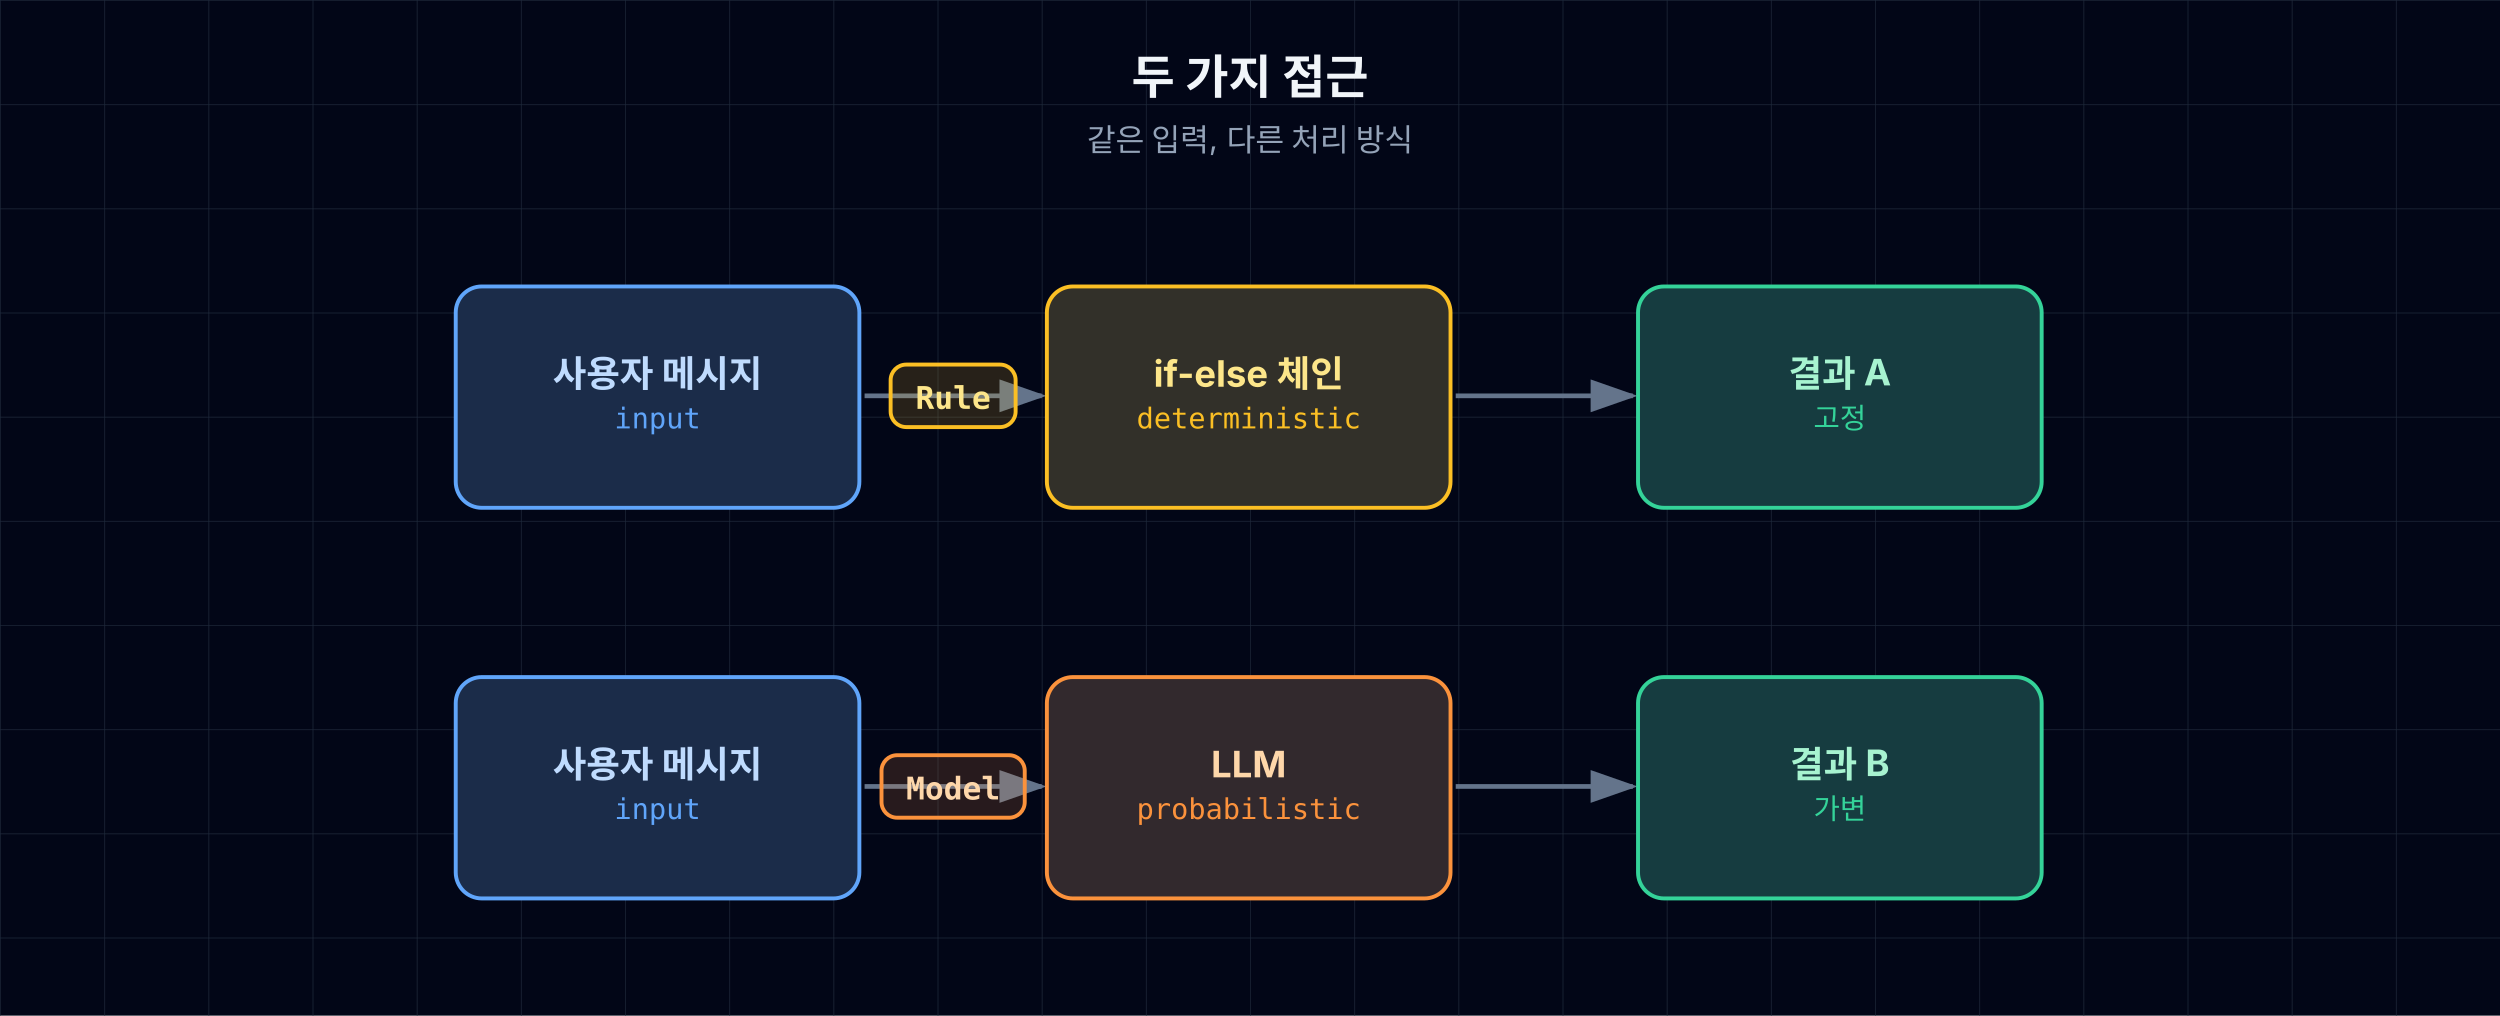
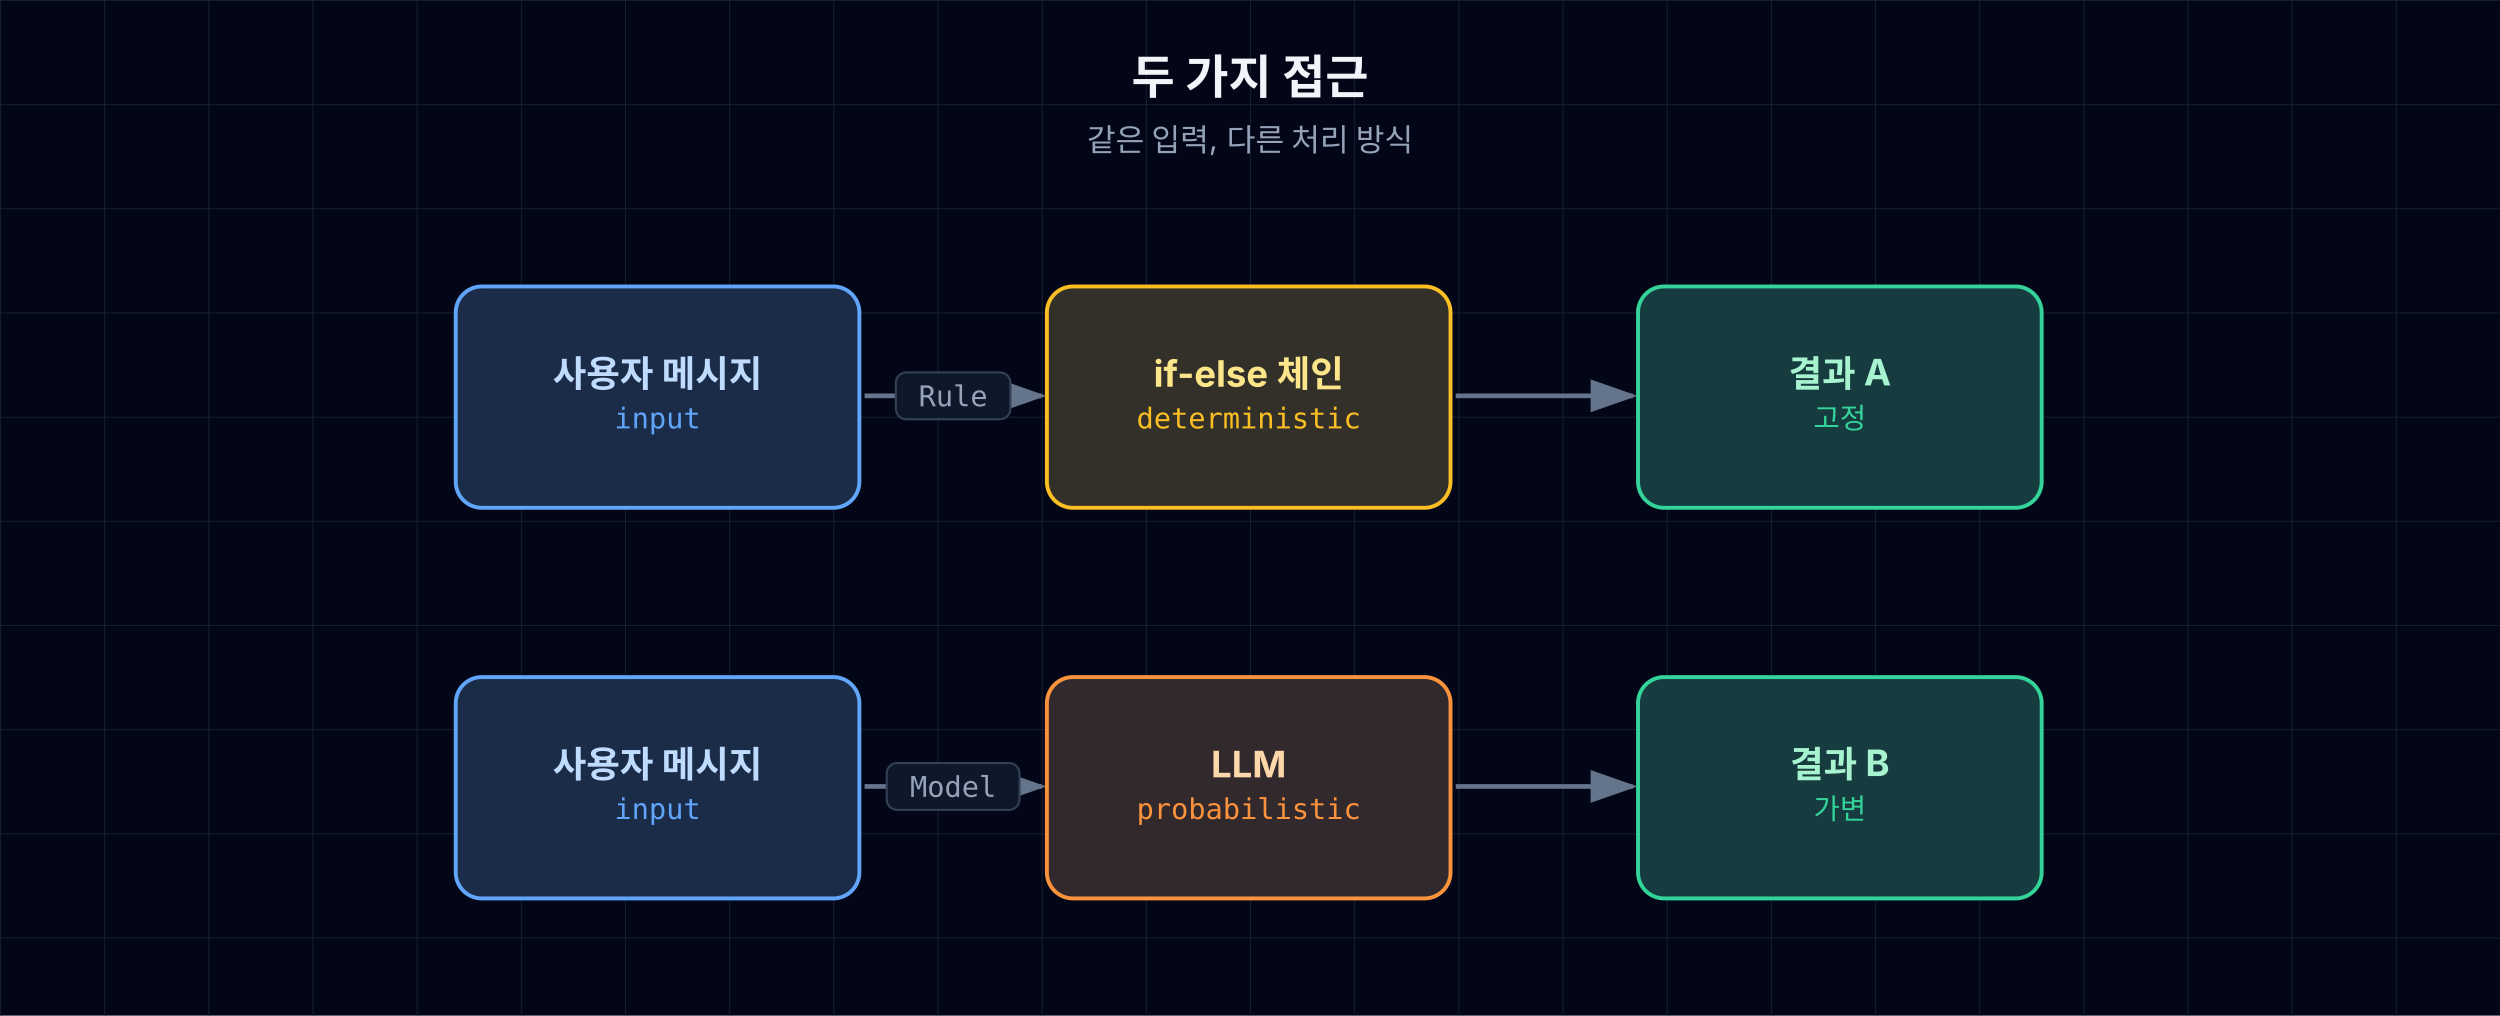
<svg xmlns="http://www.w3.org/2000/svg" viewBox="0 0 960 390" font-family="Pretendard, -apple-system, BlinkMacSystemFont, sans-serif">
  <defs>
    <pattern id="grid" width="40" height="40" patternUnits="userSpaceOnUse">
      <path d="M 40 0 L 0 0 0 40" fill="none" stroke="#1e293b" stroke-width="0.5" />
    </pattern>
    <marker id="arr" markerWidth="10" markerHeight="7" refX="9" refY="3.5" orient="auto">
      <polygon points="0,0 10,3.5 0,7" fill="#64748b" />
    </marker>
    <marker id="arr-input" markerWidth="10" markerHeight="7" refX="9" refY="3.5" orient="auto">
      <polygon points="0,0 10,3.5 0,7" fill="#60a5fa" />
    </marker>
    <marker id="arr-llm" markerWidth="10" markerHeight="7" refX="9" refY="3.5" orient="auto">
      <polygon points="0,0 10,3.5 0,7" fill="#fb923c" />
    </marker>
    <marker id="arr-model" markerWidth="10" markerHeight="7" refX="9" refY="3.5" orient="auto">
      <polygon points="0,0 10,3.5 0,7" fill="#a78bfa" />
    </marker>
    <marker id="arr-token" markerWidth="10" markerHeight="7" refX="9" refY="3.5" orient="auto">
      <polygon points="0,0 10,3.5 0,7" fill="#34d399" />
    </marker>
    <marker id="arr-output" markerWidth="10" markerHeight="7" refX="9" refY="3.5" orient="auto">
      <polygon points="0,0 10,3.5 0,7" fill="#34d399" />
    </marker>
    <marker id="arr-gate" markerWidth="10" markerHeight="7" refX="9" refY="3.5" orient="auto">
      <polygon points="0,0 10,3.5 0,7" fill="#fbbf24" />
    </marker>
    <marker id="arr-tool" markerWidth="10" markerHeight="7" refX="9" refY="3.5" orient="auto">
      <polygon points="0,0 10,3.5 0,7" fill="#22d3ee" />
    </marker>
    <marker id="arr-memory" markerWidth="10" markerHeight="7" refX="9" refY="3.5" orient="auto">
      <polygon points="0,0 10,3.5 0,7" fill="#f472b6" />
    </marker>
    <marker id="arr-error" markerWidth="10" markerHeight="7" refX="9" refY="3.5" orient="auto">
      <polygon points="0,0 10,3.5 0,7" fill="#f87171" />
    </marker>
  </defs>
  <rect width="960" height="390" fill="#020617" />
  <rect width="960" height="390" fill="url(#grid)" />
  <text x="480" y="36" text-anchor="middle" font-size="18" font-weight="700" fill="#f1f5f9">두 가지 접근</text>
  <text x="480" y="58" text-anchor="middle" font-size="12" fill="#94a3b8">같은 입력, 다른 처리 방식</text>
  <path d="M 332,152 L 400,152" stroke="#64748b" stroke-width="1.8" fill="none" marker-end="url(#arr)" />
  <path d="M 332,302 L 400,302" stroke="#64748b" stroke-width="1.8" fill="none" marker-end="url(#arr)" />
  <path d="M 559,152 L 627,152" stroke="#64748b" stroke-width="1.8" fill="none" marker-end="url(#arr)" />
  <path d="M 559,302 L 627,302" stroke="#64748b" stroke-width="1.8" fill="none" marker-end="url(#arr)" />
  <rect x="175" y="110" width="155" height="85" rx="10" fill="#0f172a" />
  <rect x="175" y="110" width="155" height="85" rx="10" fill="rgba(96,165,250,0.15)" stroke="#60a5fa" stroke-width="1.5" />
  <text x="252.5" y="148.5" text-anchor="middle" font-size="14" font-weight="700" fill="#bfdbfe">사용자 메시지</text>
  <text x="252.5" y="164.5" text-anchor="middle" font-size="11" font-family="JetBrains Mono, monospace" fill="#60a5fa">input</text>
  <rect x="402" y="110" width="155" height="85" rx="10" fill="#0f172a" />
  <rect x="402" y="110" width="155" height="85" rx="10" fill="rgba(251,191,36,0.15)" stroke="#fbbf24" stroke-width="1.5" />
  <text x="479.5" y="148.5" text-anchor="middle" font-size="14" font-weight="700" fill="#fde68a">if-else 체인</text>
  <text x="479.5" y="164.5" text-anchor="middle" font-size="11" font-family="JetBrains Mono, monospace" fill="#fbbf24">deterministic</text>
  <rect x="629" y="110" width="155" height="85" rx="10" fill="#0f172a" />
  <rect x="629" y="110" width="155" height="85" rx="10" fill="rgba(52,211,153,0.2)" stroke="#34d399" stroke-width="1.5" />
  <text x="706.5" y="148.5" text-anchor="middle" font-size="14" font-weight="700" fill="#a7f3d0">결과 A</text>
  <text x="706.5" y="164.5" text-anchor="middle" font-size="11" font-family="JetBrains Mono, monospace" fill="#34d399">고정</text>
  <rect x="175" y="260" width="155" height="85" rx="10" fill="#0f172a" />
  <rect x="175" y="260" width="155" height="85" rx="10" fill="rgba(96,165,250,0.15)" stroke="#60a5fa" stroke-width="1.5" />
  <text x="252.5" y="298.5" text-anchor="middle" font-size="14" font-weight="700" fill="#bfdbfe">사용자 메시지</text>
  <text x="252.5" y="314.5" text-anchor="middle" font-size="11" font-family="JetBrains Mono, monospace" fill="#60a5fa">input</text>
  <rect x="402" y="260" width="155" height="85" rx="10" fill="#0f172a" />
  <rect x="402" y="260" width="155" height="85" rx="10" fill="rgba(251,146,60,0.15)" stroke="#fb923c" stroke-width="1.5" />
  <text x="479.5" y="298.5" text-anchor="middle" font-size="14" font-weight="700" fill="#fed7aa">LLM</text>
  <text x="479.5" y="314.5" text-anchor="middle" font-size="11" font-family="JetBrains Mono, monospace" fill="#fb923c">probabilistic</text>
  <rect x="629" y="260" width="155" height="85" rx="10" fill="#0f172a" />
  <rect x="629" y="260" width="155" height="85" rx="10" fill="rgba(52,211,153,0.2)" stroke="#34d399" stroke-width="1.5" />
  <text x="706.5" y="298.5" text-anchor="middle" font-size="14" font-weight="700" fill="#a7f3d0">결과 B</text>
  <text x="706.5" y="314.5" text-anchor="middle" font-size="11" font-family="JetBrains Mono, monospace" fill="#34d399">가변</text>
-   <rect x="342.0" y="140" width="48" height="24" rx="6" fill="rgba(251,191,36,0.15)" stroke="#fbbf24" stroke-width="1.5" />
-   <text x="366" y="157" text-anchor="middle" font-size="12" font-weight="700" font-family="JetBrains Mono, monospace" fill="#fde68a">Rule</text>
-   <rect x="338.5" y="290" width="55" height="24" rx="6" fill="rgba(251,146,60,0.15)" stroke="#fb923c" stroke-width="1.5" />
-   <text x="366" y="307" text-anchor="middle" font-size="12" font-weight="700" font-family="JetBrains Mono, monospace" fill="#fed7aa">Model</text>
+   <rect x="344.0" y="143" width="44" height="18" rx="4" fill="#0f172a" stroke="#334155" stroke-width="0.8" />
+   <text x="366" y="156" text-anchor="middle" font-size="11" font-family="JetBrains Mono, monospace" fill="#94a3b8">Rule</text>
+   <rect x="340.5" y="293" width="51" height="18" rx="4" fill="#0f172a" stroke="#334155" stroke-width="0.8" />
+   <text x="366" y="306" text-anchor="middle" font-size="11" font-family="JetBrains Mono, monospace" fill="#94a3b8">Model</text>
</svg>
